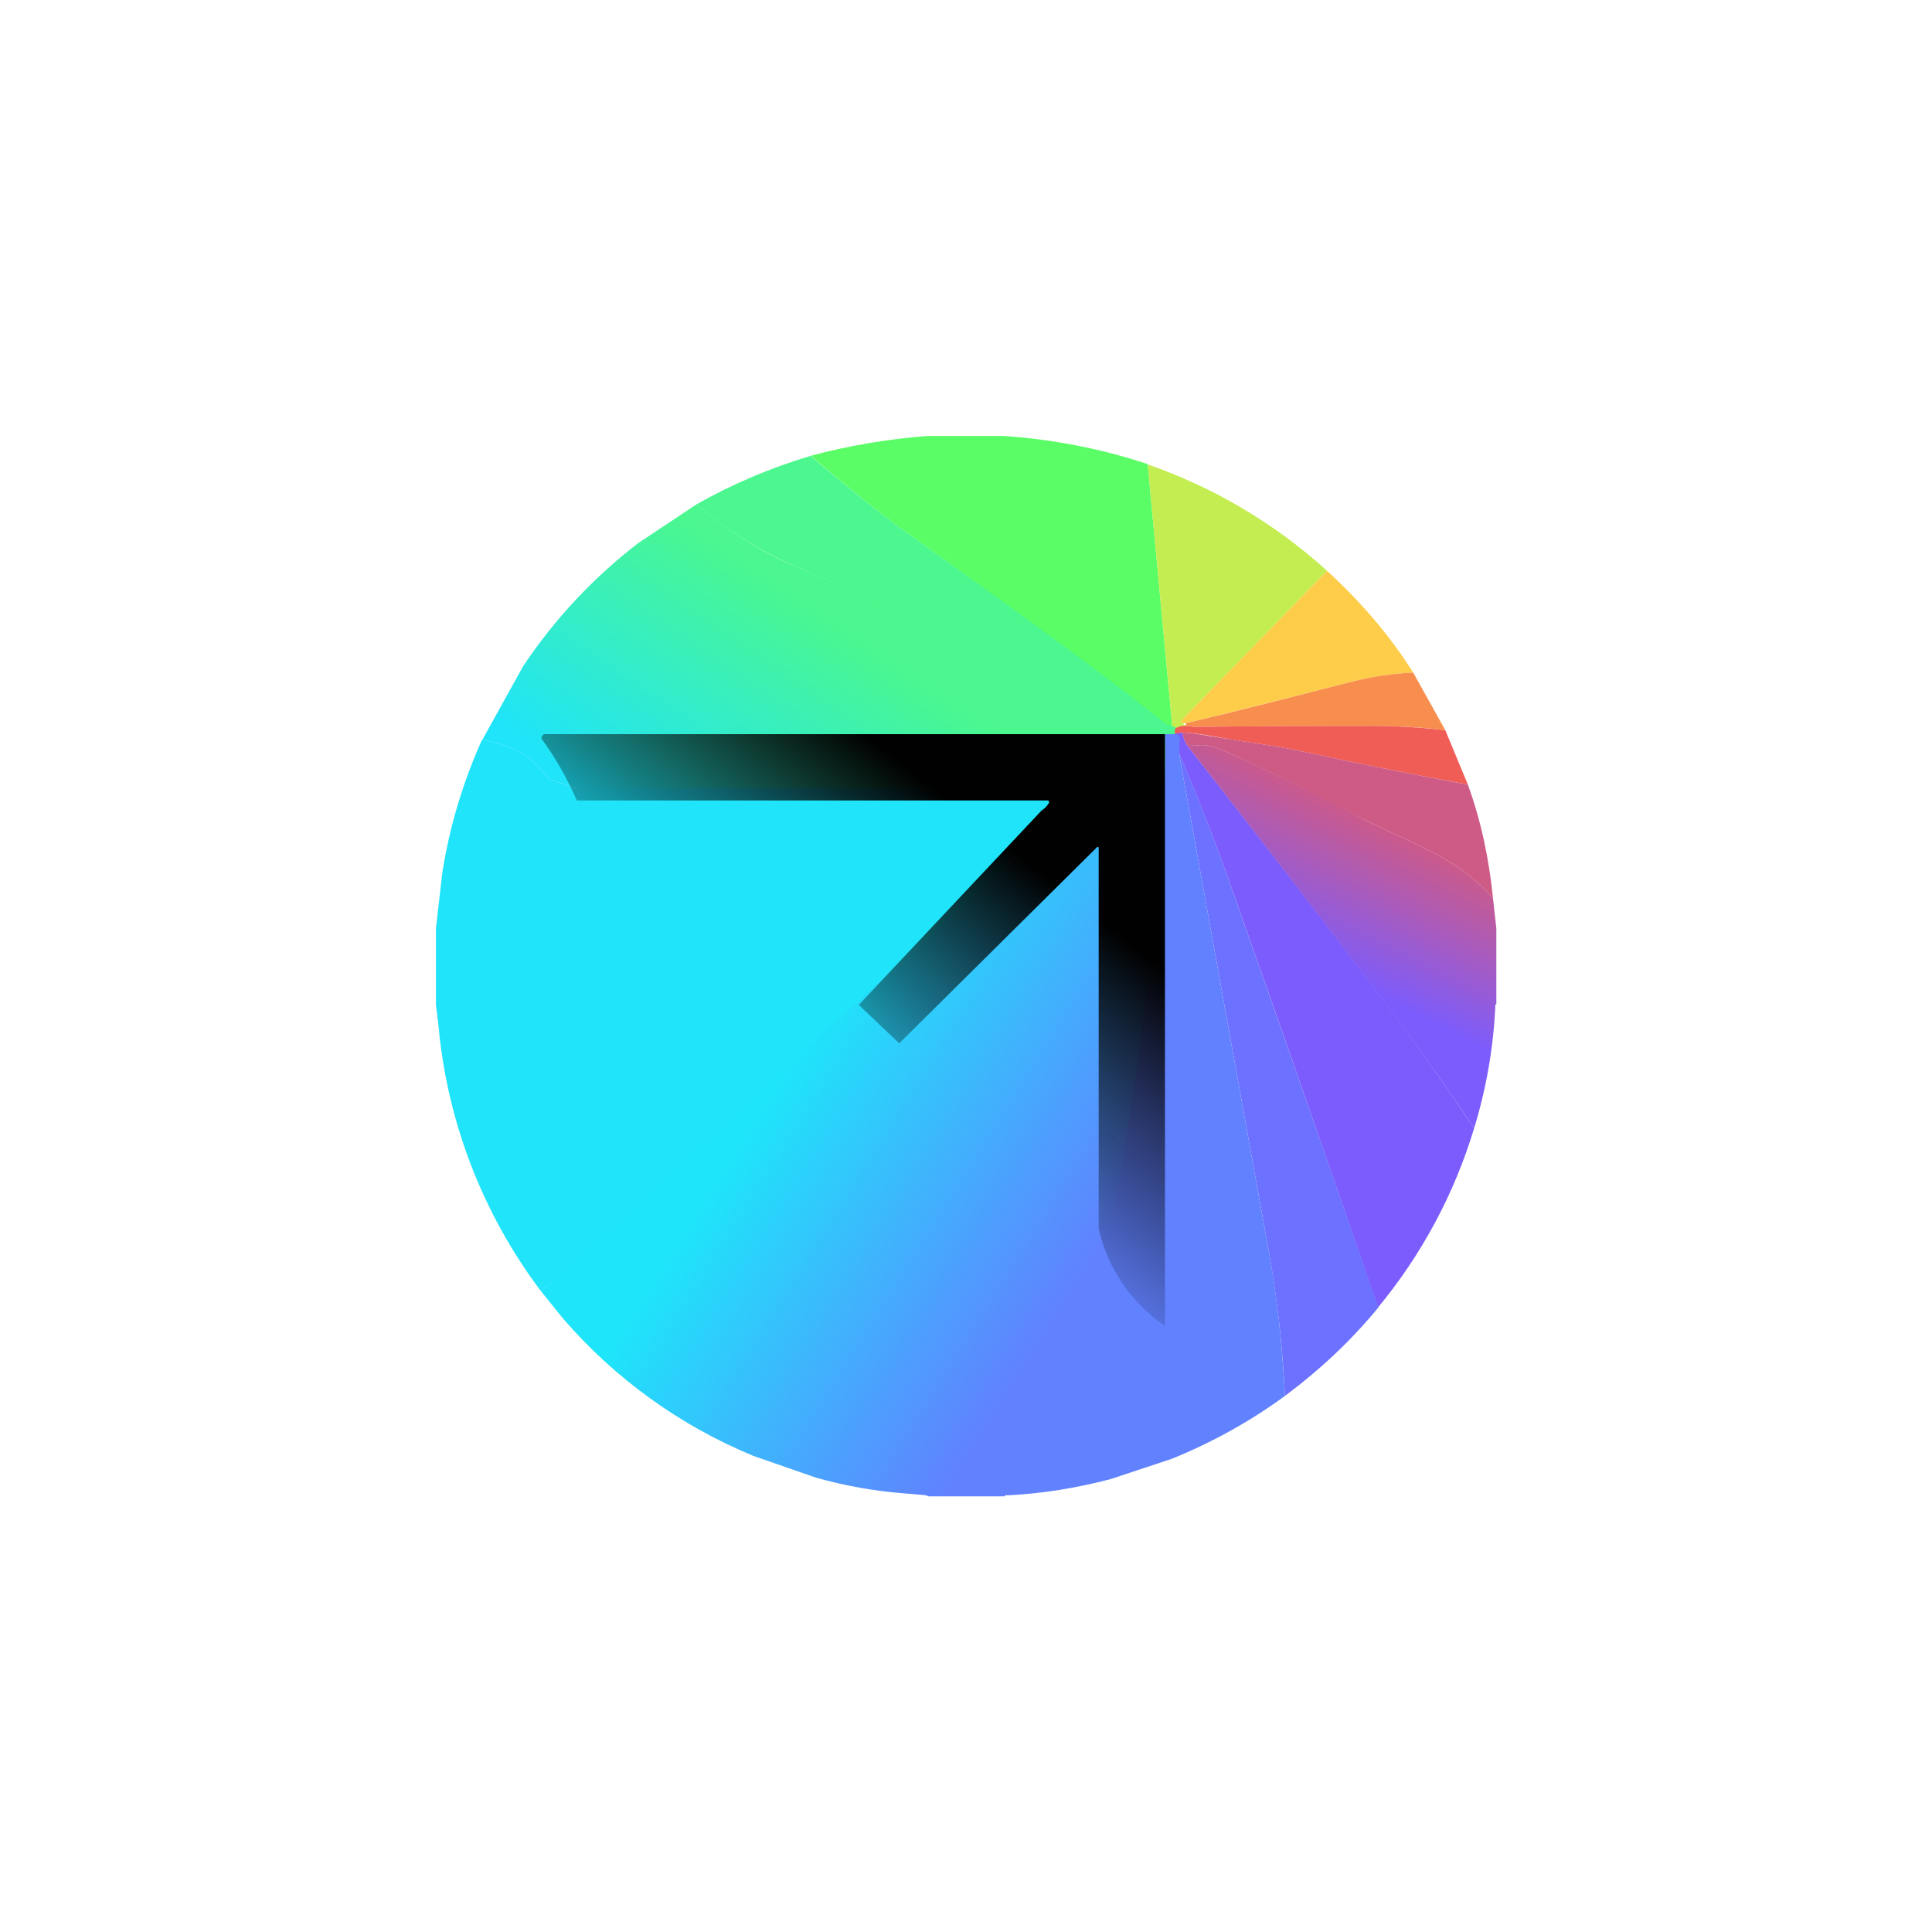
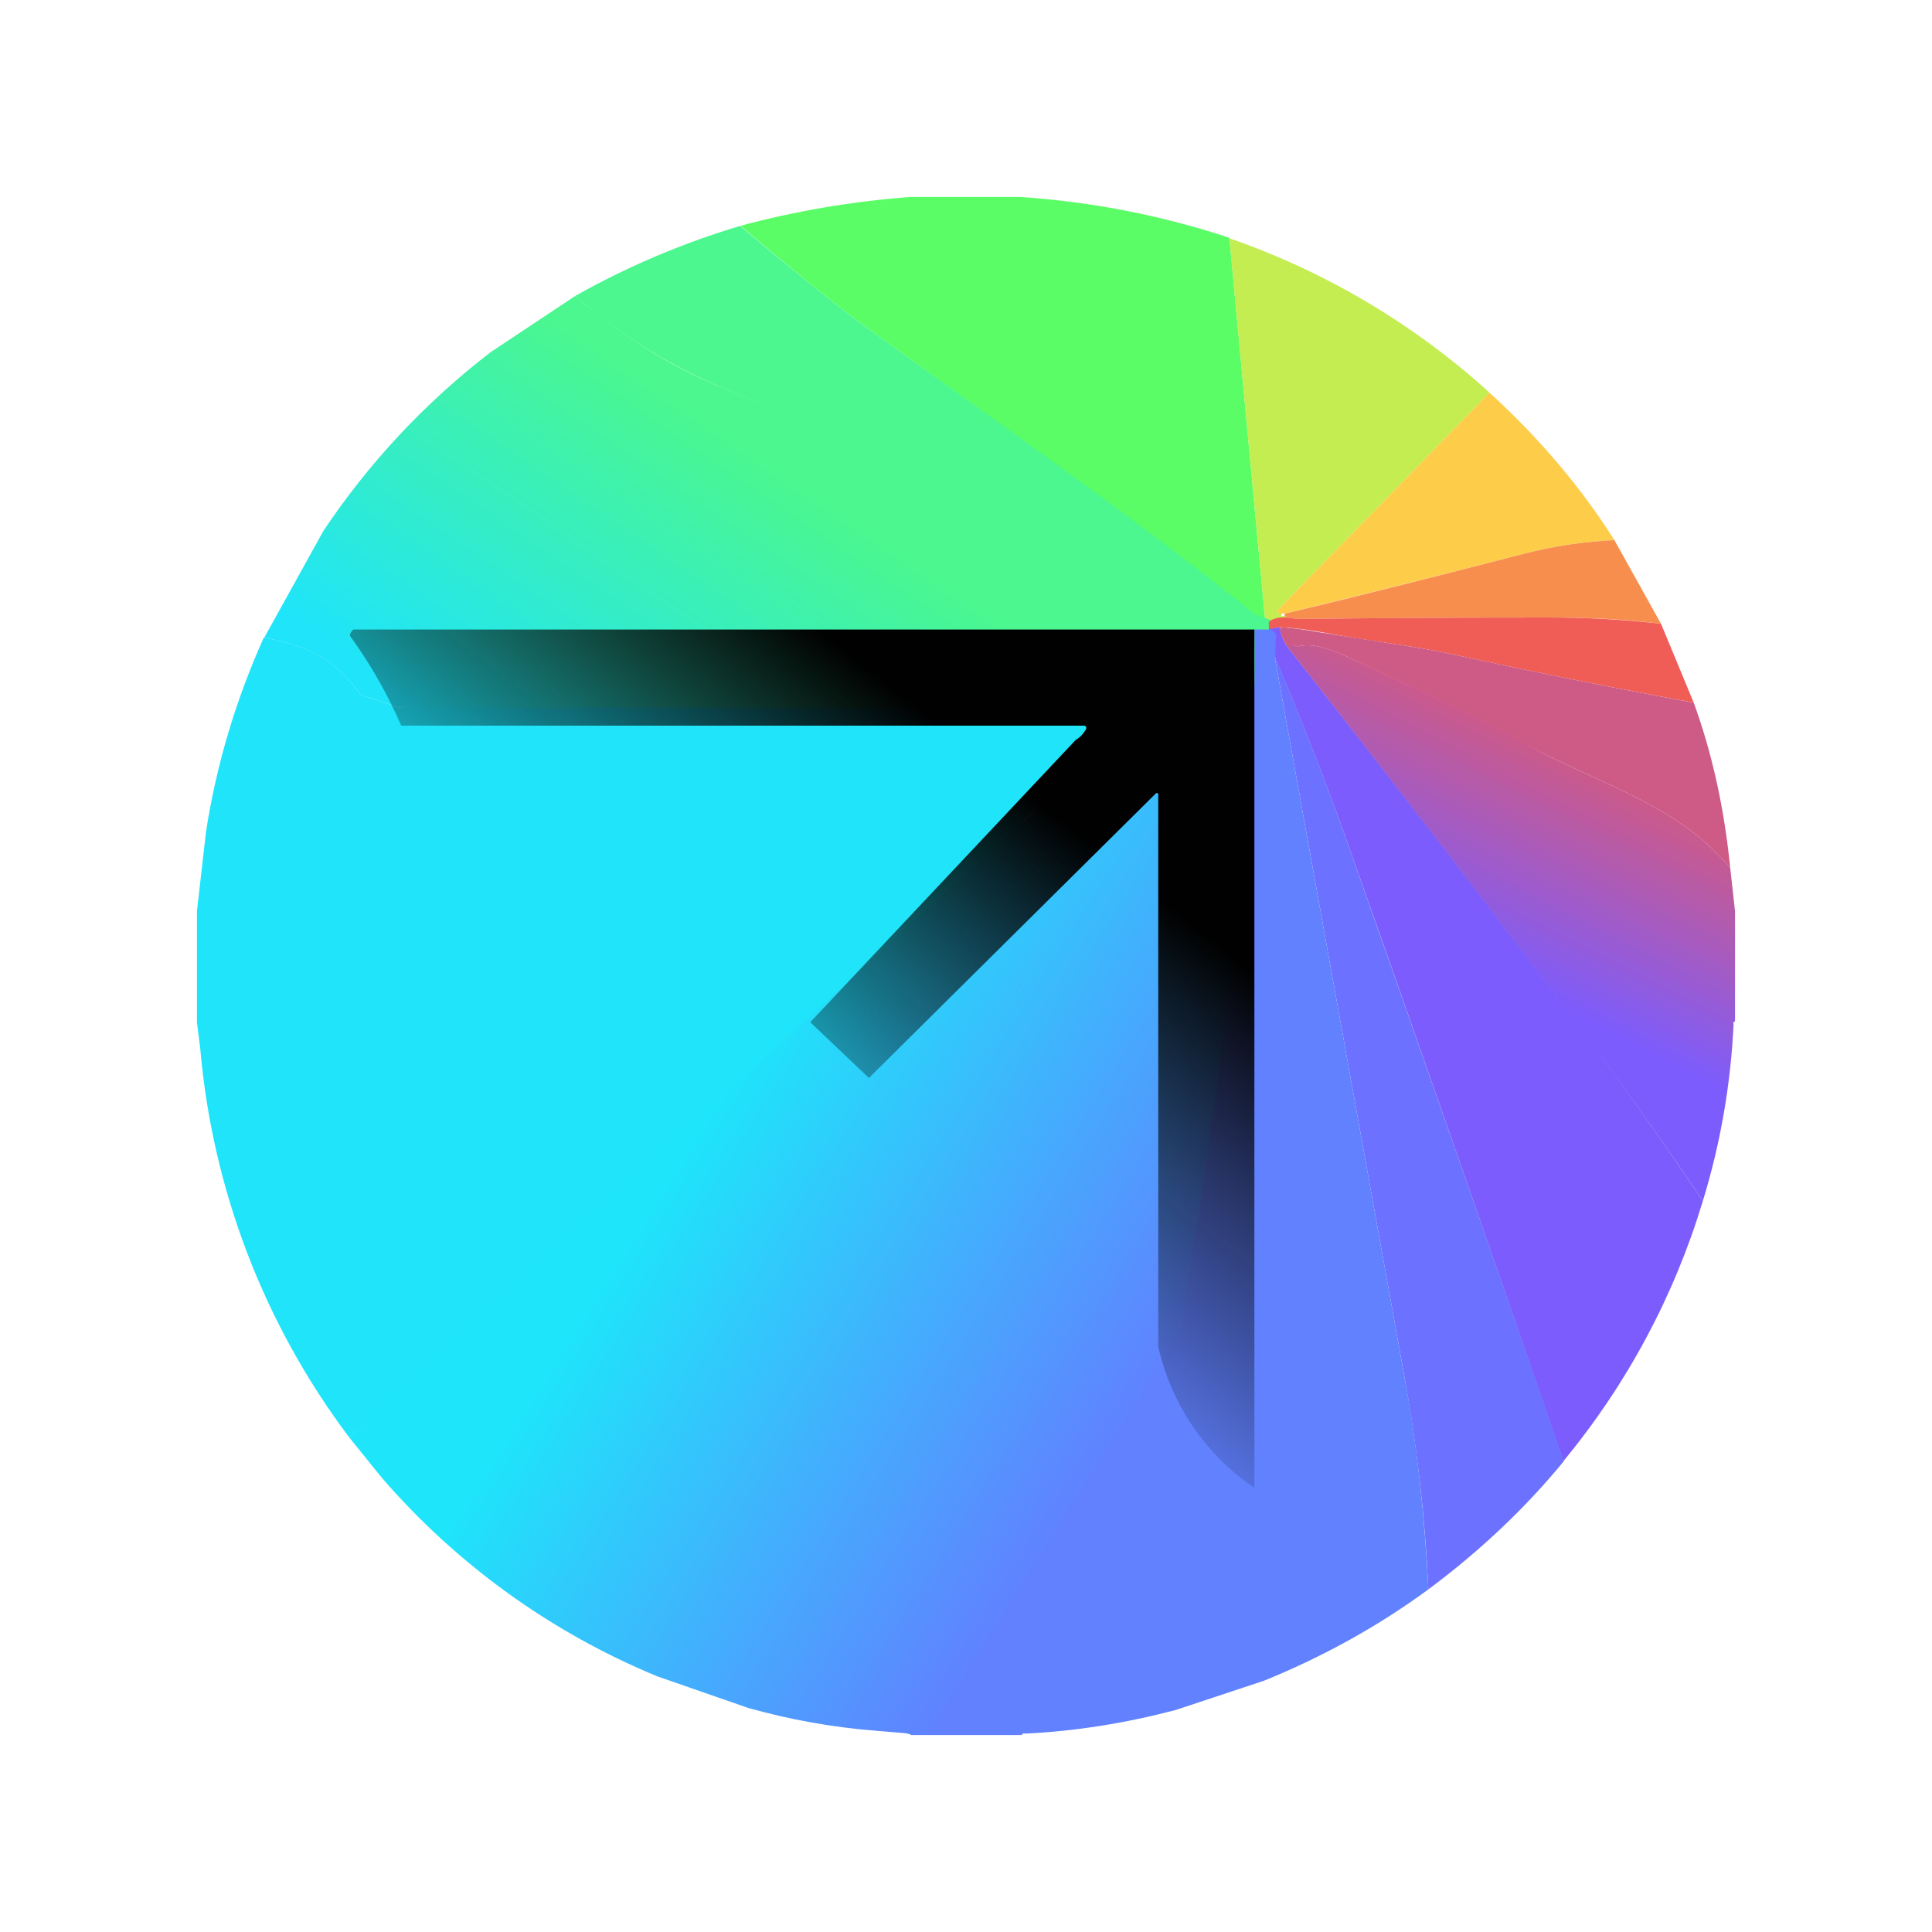
<svg xmlns="http://www.w3.org/2000/svg" viewBox="0 0 56 56">
  <rect x="0" y="0" width="56" height="56" fill="#fff" />
-   <g transform="translate(1.11,1.11) scale(0.9605)">
+   <g transform="translate(-11.01,-11.01) scale(1.3932)">
    <path d="M29.12 12c1.51.1 2.97.39 4.36.85l.74 7.91a.7.7 0 0 1-.04 0l-.07.05c-2.48-2-5.58-4.21-8.16-6.08-.62-.45-1.5-1.16-2.64-2.13 1.15-.31 2.34-.51 3.54-.6h2.27Z" fill="#5BFD66" />
    <path d="M23.3 12.6c1.15.97 2.03 1.68 2.65 2.13 2.58 1.87 5.63 3.99 8.11 5.99l-.4-.04c-3.45-1.58-7.4-3.3-10.89-4.78a11.32 11.32 0 0 1-2.9-1.84c1.1-.62 2.24-1.1 3.44-1.46Z" fill="#4BF78E" />
    <path d="m38.89 16.07-4.4 4.52v.02a.04.04 0 0 0 .01.04h.02l.11.02h-.05a.02.02 0 0 0-.02.03v.02h.07l.23.06c-.2-.06-.38-.04-.5.06l-.08-.01c-.09-.05-.1-.07-.06-.07l-.74-7.9a15.7 15.7 0 0 1 5.4 3.2Z" fill="#C3ED50" />
    <path d="M38.89 16.07c1.02.93 1.9 1.96 2.6 3.07-.63.03-1.24.12-1.83.27-1.67.43-3.35.85-5.03 1.26l-.1-.01-.03-.01-.01-.02v-.04l4.4-4.52Z" fill="#FDCD4A" />
    <path d="M19.87 14.06c.95.81 1.91 1.42 2.9 1.84 3.5 1.47 6.99 2.92 10.44 4.5l1.12.4v1.92c-2.12 0-14.8.26-18.13-.1l-.73-.24a.2.2 0 0 1-.1-.07c-.52-.71-1.1-.98-1.97-1.14l1.23-2.22a15.64 15.64 0 0 1 3.48-3.72l1.76-1.17Z" fill="url(#g4)" />
    <path d="m41.49 19.14.97 1.74c-.78-.1-1.56-.13-2.33-.13-1.76 0-3.51.01-5.27.03l-.23-.05v-.06c1.68-.4 3.36-.83 5.03-1.26.6-.15 1.2-.24 1.83-.27Z" fill="#F88E4D" />
    <path d="m42.46 20.88.68 1.64c-1.65-.3-3.29-.63-4.91-.98-.43-.1-.92-.18-1.46-.26a39.7 39.7 0 0 1-1.46-.24 6.67 6.67 0 0 0-.78-.09l-.23.05v-.16c.12-.1.35-.12.56-.06 1.76-.02 3.51-.03 5.27-.03.77 0 1.55.04 2.33.13Z" fill="#F05C56" />
    <path d="M34.53 20.95c.02.15.07.28.15.4 2.36 3 4.5 5.79 6.4 8.34.67.91 1.43 1.98 2.25 3.2a15.5 15.5 0 0 1-2.9 5.41c-1.45-4.2-2.91-8.4-4.39-12.57a64.9 64.9 0 0 0-1.6-4.12l-.14-.62.23-.04Z" fill="#7C5CFD" />
    <path d="M43.14 22.52c.4 1.1.64 2.24.76 3.44-.98-1.17-2.28-1.6-3.85-2.36l-1.88-.96c-.59-.3-1.36-.67-2.32-1.11-.4-.18-.7-.24-.94-.18a.41.41 0 0 0-.23 0 .86.86 0 0 1-.15-.4c.26.02.52.05.78.1l1.46.23c.54.08 1.03.16 1.46.26 1.62.35 3.26.68 4.9.98Z" fill="#CE5A86" />
    <path d="M34.91 21.35c.24-.06.55 0 .94.18a68.13 68.13 0 0 1 4.2 2.07c1.57.76 2.87 1.19 3.85 2.36l.1.9v2.29c-.03.01-.04.03-.03.06a14.93 14.93 0 0 1-.64 3.68 82.88 82.88 0 0 0-2.26-3.2c-1.9-2.55-4.03-5.33-6.4-8.35a.41.41 0 0 1 .24.01Z" fill="url(#g3)" />
    <path d="M34.44 21.6a64.9 64.9 0 0 1 1.6 4.13c1.48 4.18 2.94 8.37 4.4 12.57-.82 1-1.76 1.88-2.82 2.67a33.52 33.52 0 0 0-.49-4.38l-2.7-14.98Z" fill="#6D71FF" />
    <path d="M13.4 21.17c.88.16 1.45.43 1.97 1.14a.2.2 0 0 0 .1.07l.73.24 1.13.03.74-.02h1.09c.25.03.47.03.67-.01h1.44l9.65.04a.05.05 0 0 1 .05.05l-.01.02a.76.76 0 0 1-.23.23l-2.48 3.27-1.12 1.12-.61.64-.88 1-.13.14c-1.3 1.52-3.02 2.47-4.4 3.63a445.35 445.35 0 0 0-5.94 5.05 15.7 15.7 0 0 1-3.1-8.08l-.07-.56v-2.31l.19-1.66c.22-1.42.63-2.76 1.2-4.03Z" fill="#1FE4FA" />
    <path d="M34.37 22.7s0 .01 0 0c0 0 0 .01 0 0 0 6.14.43 11.4 0 17.53-.04.6-2.07 2.41-2.01 3.25-1.03.27-2.07.44-3.12.49-.04-.01-.07 0-.08.03h-2.3c-.02-.02-.07-.03-.14-.04l-.6-.05c-.9-.07-1.78-.23-2.64-.47l-1.9-.66a15.29 15.29 0 0 1-5.74-4.14l-.67-.83c1.41-1.23 14.07-12.96 16.62-15.1h2.58Z" fill="url(#g2)" />
    <path d="M34 21h.35c.07.05.1.09.1.11l-.02.5 2.7 14.98c.25 1.35.41 2.81.49 4.38-1.05.77-2.19 1.4-3.42 1.9l-1.84.61c-.06-.84-.07-1.56-.03-2.17a46 46 0 0 0 .12-4.42l-.04-1.05S34.13 25.97 34 21Z" fill="#6181FF" />
    <path d="M34 21v17.86a4.85 4.85 0 0 1-2-2.94V24.45a.03.03 0 0 0-.06-.03l-5.96 5.91s0 .01 0 0l-1.22-1.16 5.52-5.87c.1-.06.17-.14.22-.23a.05.05 0 0 0 0-.04.05.05 0 0 0-.04-.03H16.25a9.83 9.83 0 0 0-1.06-1.86c-.03-.04.05-.14.07-.14H34Z" fill="url(#g1)" />
    <defs>
      <linearGradient id="g4" x1="21.31" y1="15.7" x2="16.59" y2="22.62" gradientUnits="userSpaceOnUse">
        <stop stop-color="#4BF78E" />
        <stop offset="1" stop-color="#1FE4FA" />
      </linearGradient>
      <linearGradient id="g3" x1="40.7" y1="23.5" x2="38.45" y2="27.87" gradientUnits="userSpaceOnUse">
        <stop offset=".03" stop-color="#CE5A86" />
        <stop offset="1" stop-color="#7C5CFD" />
      </linearGradient>
      <linearGradient id="g2" x1="23.21" y1="30.06" x2="32.46" y2="35.87" gradientUnits="userSpaceOnUse">
        <stop stop-color="#1EE5FA" />
        <stop offset="1" stop-color="#6181FF" />
      </linearGradient>
      <linearGradient id="g1" x1="30.58" y1="25.45" x2="24.57" y2="33.07" gradientUnits="userSpaceOnUse">
        <stop stop-color="#010101" />
        <stop offset="1" stop-color="#010101" stop-opacity="0" />
      </linearGradient>
    </defs>
  </g>
</svg>
